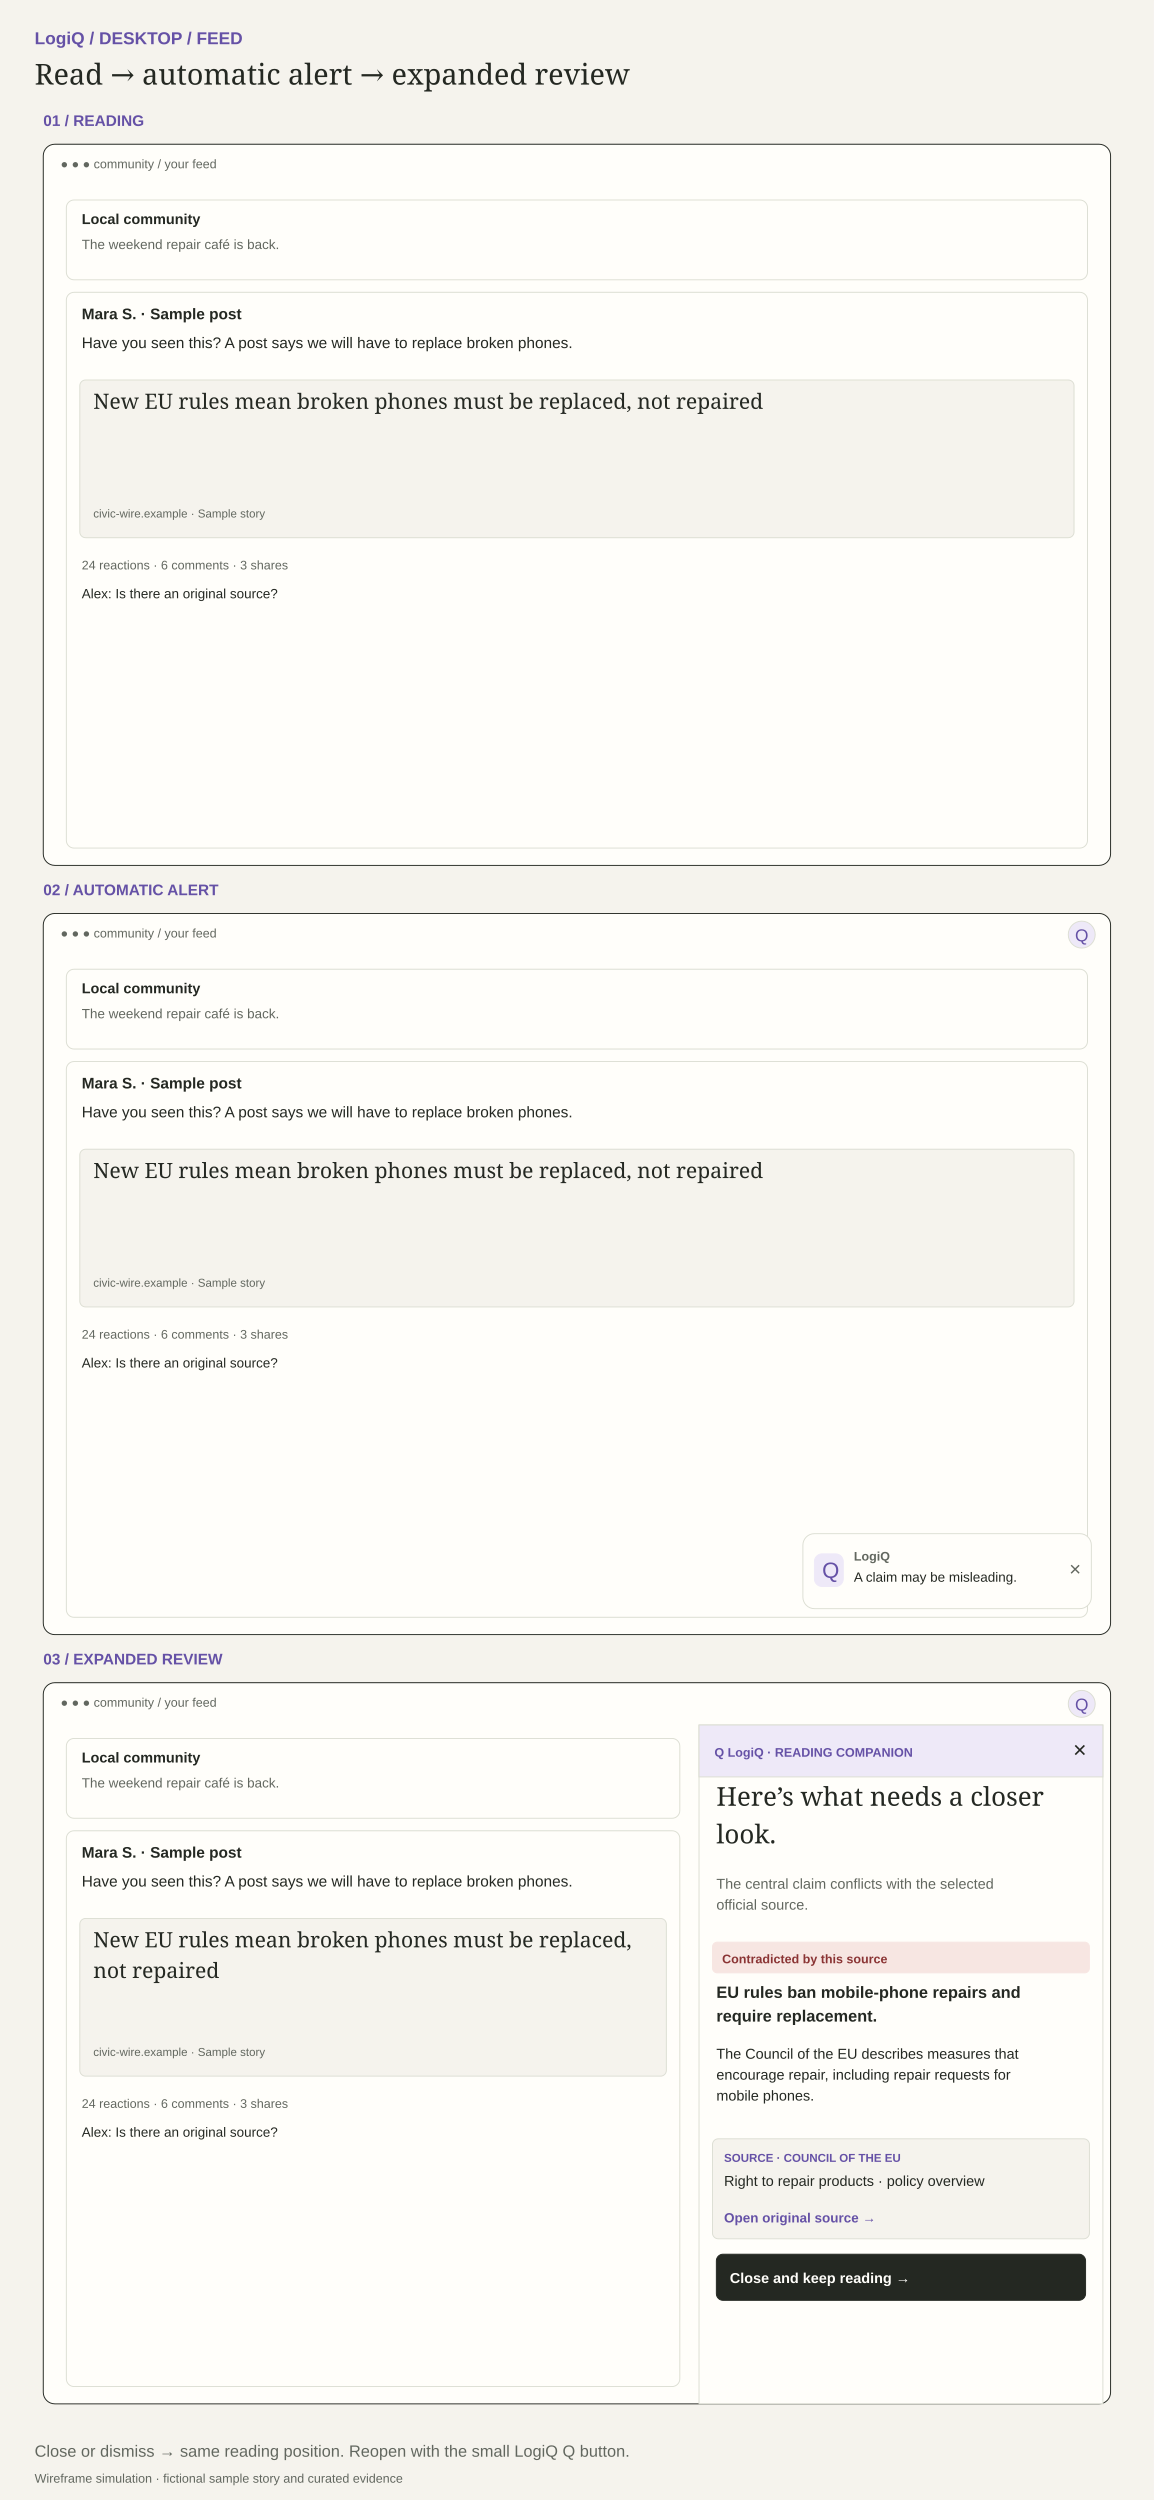
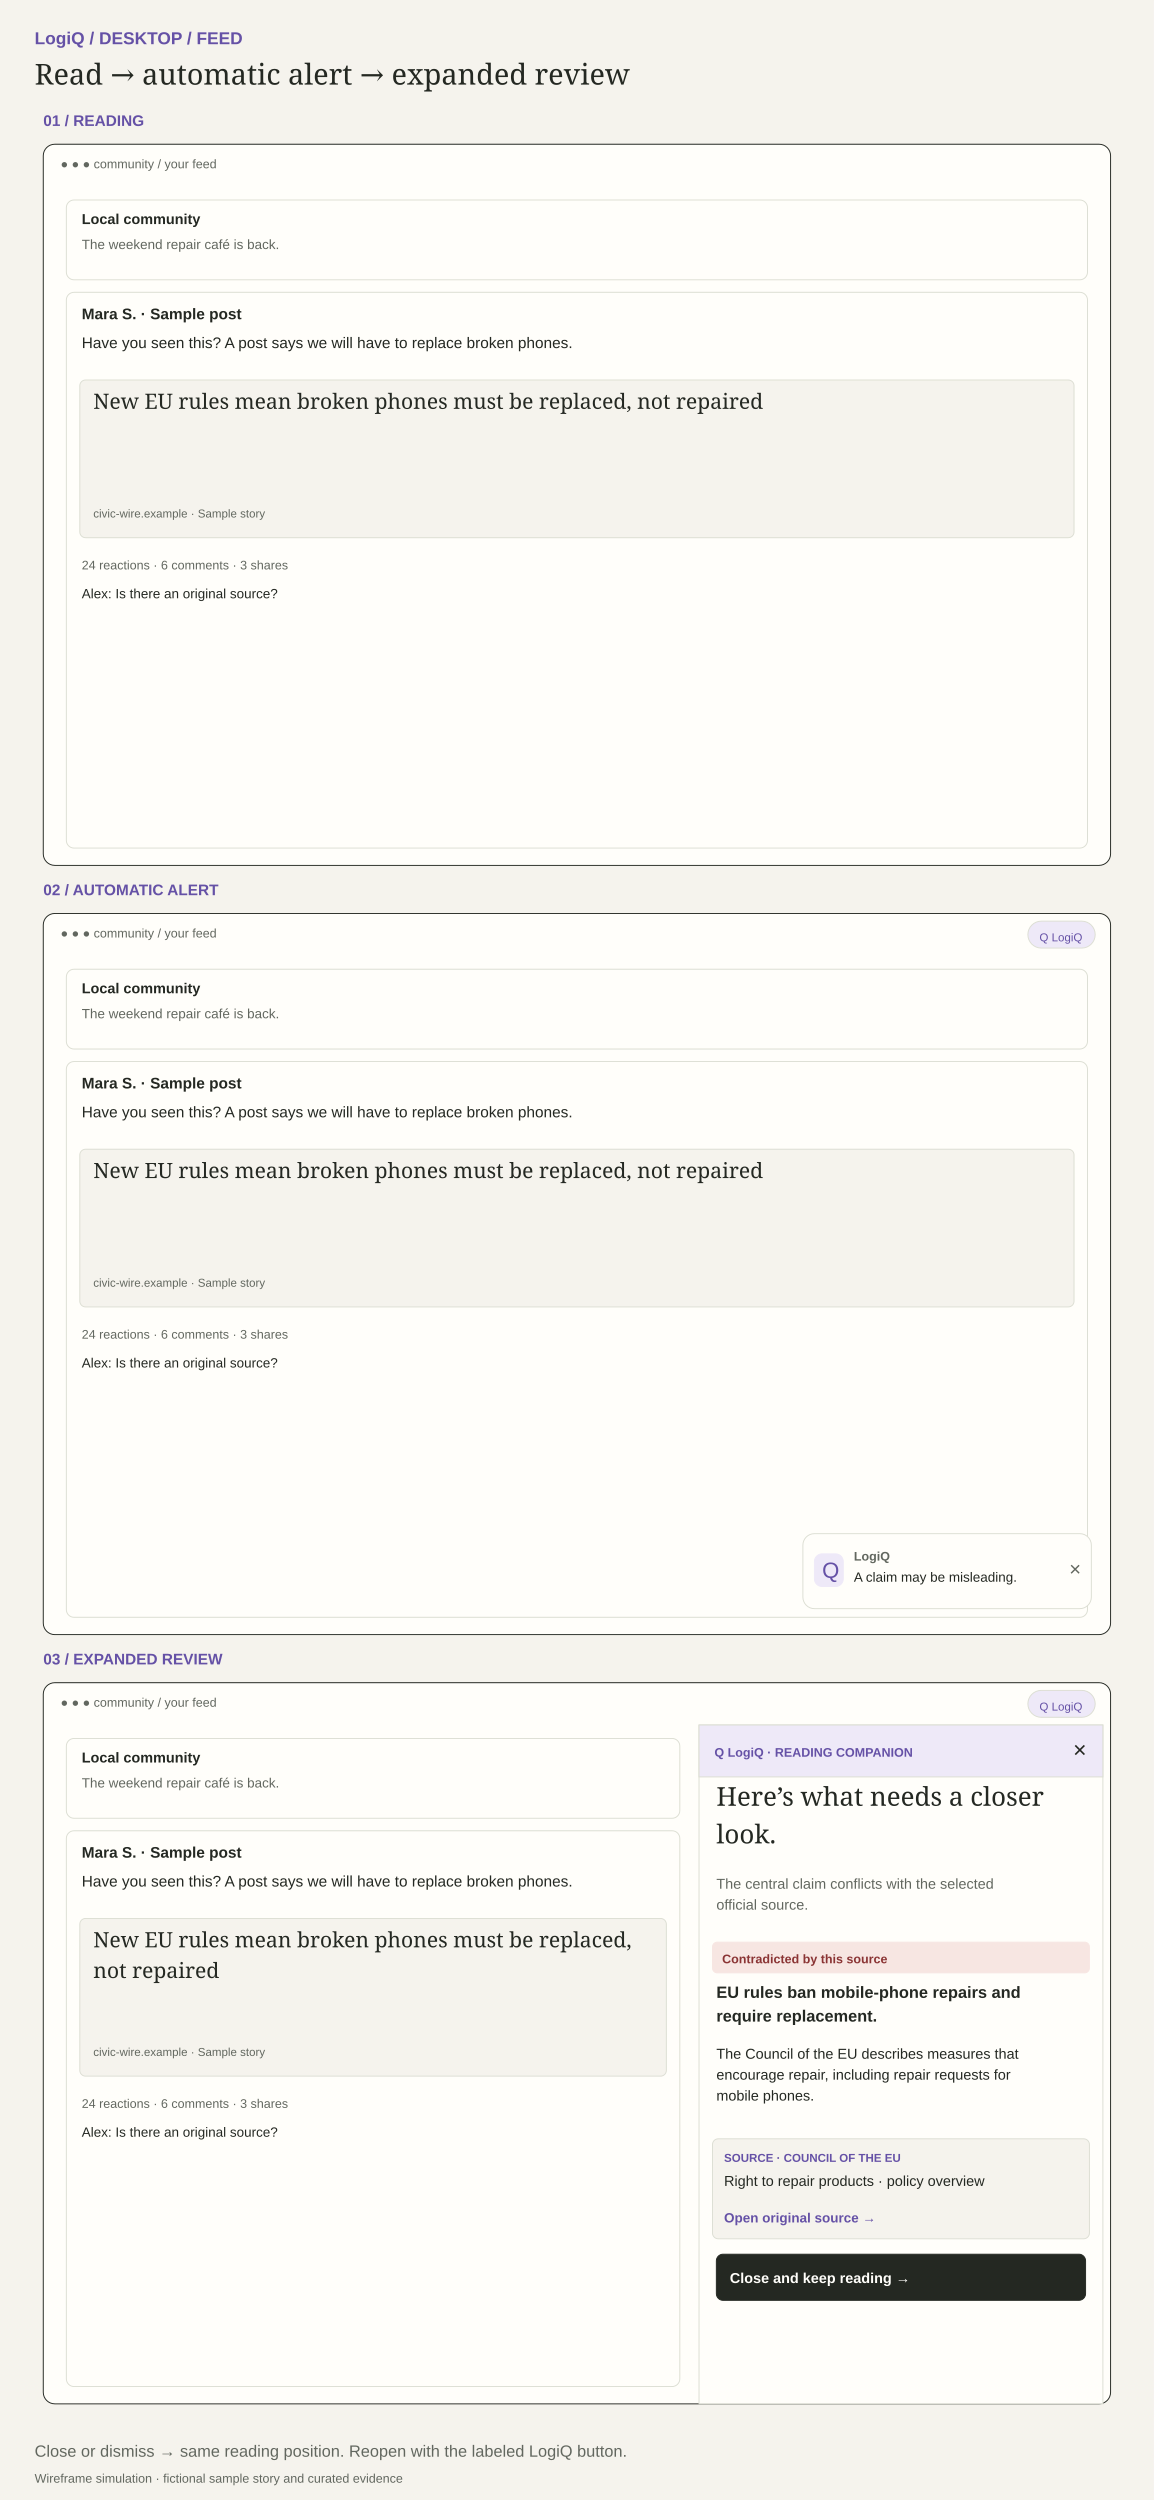
<svg xmlns="http://www.w3.org/2000/svg" width="1200" height="2600" viewBox="0 0 1200 2600" role="img">
  <rect x="0" y="0" width="1200" height="2600" rx="0" fill="#f5f3ed" stroke="#f5f3ed" stroke-width="1" />
  <text x="36" y="46" font-family="Arial,sans-serif" font-size="18" font-weight="700" fill="#6551a6">LogiQ / DESKTOP / FEED</text>
  <text x="36" y="88" font-family="Georgia,serif" font-size="30" font-weight="400" fill="#242822">Read → automatic alert → expanded review</text>
  <text x="45" y="131" font-family="Arial,sans-serif" font-size="16" font-weight="700" fill="#6551a6">01 / READING</text>
  <rect x="45" y="150" width="1110" height="750" rx="12" fill="#fffefa" stroke="#242822" stroke-width="1" />
  <text x="63" y="175" font-family="Arial,sans-serif" font-size="13" font-weight="400" fill="#62675f">● ● ●       community / your feed</text>
  <rect x="69" y="208" width="1062" height="83" rx="8" fill="#fffefa" stroke="#dcded3" stroke-width="1" />
  <text x="85" y="233" font-family="Arial,sans-serif" font-size="15" font-weight="700" fill="#242822">Local community</text>
  <text x="85" y="259" font-family="Arial,sans-serif" font-size="14" font-weight="400" fill="#62675f">The weekend repair café is back.</text>
  <rect x="69" y="304" width="1062" height="578" rx="8" fill="#fffefa" stroke="#dcded3" stroke-width="1" />
  <text x="85" y="332" font-family="Arial,sans-serif" font-size="16" font-weight="700" fill="#242822">Mara S. · Sample post</text>
  <text x="85" y="362.0" font-family="Arial,sans-serif" font-size="16" font-weight="400" fill="#242822">Have you seen this? A post says we will have to replace broken phones.</text>
  <rect x="83" y="395.2" width="1034" height="164" rx="6" fill="#f5f3ed" stroke="#dcded3" stroke-width="1" />
  <text x="97" y="425.2" font-family="Georgia,serif" font-size="22" font-weight="400" fill="#242822">New EU rules mean broken phones must be replaced, not repaired</text>
  <text x="97" y="538.2" font-family="Arial,sans-serif" font-size="12" font-weight="400" fill="#62675f">civic-wire.example · Sample story</text>
  <text x="85" y="592.2" font-family="Arial,sans-serif" font-size="13" font-weight="400" fill="#62675f">24 reactions · 6 comments · 3 shares</text>
  <text x="85" y="622.2" font-family="Arial,sans-serif" font-size="14" font-weight="400" fill="#242822">Alex: Is there an original source?</text>
  <text x="45" y="931" font-family="Arial,sans-serif" font-size="16" font-weight="700" fill="#6551a6">02 / AUTOMATIC ALERT</text>
  <rect x="45" y="950" width="1110" height="750" rx="12" fill="#fffefa" stroke="#242822" stroke-width="1" />
  <text x="63" y="975" font-family="Arial,sans-serif" font-size="13" font-weight="400" fill="#62675f">● ● ●       community / your feed</text>
-   <rect x="1111" y="958" width="28" height="28" rx="14" fill="#eee9f8" stroke="#dcded3" stroke-width="1" />
-   <text x="1118" y="979" font-family="Arial,sans-serif" font-size="18" font-weight="400" fill="#6551a6">Q</text>
+   <rect x="1069.0" y="958" width="70" height="28" rx="14" fill="#eee9f8" stroke="#dcded3" stroke-width="1" />
+   <text x="1081.0" y="979" font-family="Arial,sans-serif" font-size="12" font-weight="400" fill="#6551a6">Q LogiQ</text>
  <rect x="69" y="1008" width="1062" height="83" rx="8" fill="#fffefa" stroke="#dcded3" stroke-width="1" />
  <text x="85" y="1033" font-family="Arial,sans-serif" font-size="15" font-weight="700" fill="#242822">Local community</text>
  <text x="85" y="1059" font-family="Arial,sans-serif" font-size="14" font-weight="400" fill="#62675f">The weekend repair café is back.</text>
  <rect x="69" y="1104" width="1062" height="578" rx="8" fill="#fffefa" stroke="#dcded3" stroke-width="1" />
  <text x="85" y="1132" font-family="Arial,sans-serif" font-size="16" font-weight="700" fill="#242822">Mara S. · Sample post</text>
  <text x="85" y="1162.0" font-family="Arial,sans-serif" font-size="16" font-weight="400" fill="#242822">Have you seen this? A post says we will have to replace broken phones.</text>
  <rect x="83" y="1195.2" width="1034" height="164" rx="6" fill="#f5f3ed" stroke="#dcded3" stroke-width="1" />
  <text x="97" y="1225.2" font-family="Georgia,serif" font-size="22" font-weight="400" fill="#242822">New EU rules mean broken phones must be replaced, not repaired</text>
  <text x="97" y="1338.2" font-family="Arial,sans-serif" font-size="12" font-weight="400" fill="#62675f">civic-wire.example · Sample story</text>
  <text x="85" y="1392.2" font-family="Arial,sans-serif" font-size="13" font-weight="400" fill="#62675f">24 reactions · 6 comments · 3 shares</text>
  <text x="85" y="1422.2" font-family="Arial,sans-serif" font-size="14" font-weight="400" fill="#242822">Alex: Is there an original source?</text>
  <rect x="835" y="1595" width="300" height="78" rx="12" fill="#fffefa" stroke="#dcded3" stroke-width="1" />
  <rect x="847" y="1616" width="30" height="34" rx="8" fill="#eee9f8" stroke="#eee9f8" stroke-width="1" />
  <text x="855" y="1641" font-family="Arial,sans-serif" font-size="23" font-weight="400" fill="#6551a6">Q</text>
  <text x="888" y="1623" font-family="Arial,sans-serif" font-size="13" font-weight="700" fill="#62675f">LogiQ</text>
  <text x="888" y="1645.0" font-family="Arial,sans-serif" font-size="14" font-weight="400" fill="#242822">A claim may be misleading.</text>
  <text x="1112" y="1639" font-family="Arial,sans-serif" font-size="21" font-weight="400" fill="#62675f">×</text>
  <text x="45" y="1731" font-family="Arial,sans-serif" font-size="16" font-weight="700" fill="#6551a6">03 / EXPANDED REVIEW</text>
  <rect x="45" y="1750" width="1110" height="750" rx="12" fill="#fffefa" stroke="#242822" stroke-width="1" />
  <text x="63" y="1775" font-family="Arial,sans-serif" font-size="13" font-weight="400" fill="#62675f">● ● ●       community / your feed</text>
-   <rect x="1111" y="1758" width="28" height="28" rx="14" fill="#eee9f8" stroke="#dcded3" stroke-width="1" />
-   <text x="1118" y="1779" font-family="Arial,sans-serif" font-size="18" font-weight="400" fill="#6551a6">Q</text>
+   <rect x="1069.0" y="1758" width="70" height="28" rx="14" fill="#eee9f8" stroke="#dcded3" stroke-width="1" />
+   <text x="1081.0" y="1779" font-family="Arial,sans-serif" font-size="12" font-weight="400" fill="#6551a6">Q LogiQ</text>
  <rect x="69" y="1808" width="638" height="83" rx="8" fill="#fffefa" stroke="#dcded3" stroke-width="1" />
  <text x="85" y="1833" font-family="Arial,sans-serif" font-size="15" font-weight="700" fill="#242822">Local community</text>
  <text x="85" y="1859" font-family="Arial,sans-serif" font-size="14" font-weight="400" fill="#62675f">The weekend repair café is back.</text>
  <rect x="69" y="1904" width="638" height="578" rx="8" fill="#fffefa" stroke="#dcded3" stroke-width="1" />
  <text x="85" y="1932" font-family="Arial,sans-serif" font-size="16" font-weight="700" fill="#242822">Mara S. · Sample post</text>
  <text x="85" y="1962.0" font-family="Arial,sans-serif" font-size="16" font-weight="400" fill="#242822">Have you seen this? A post says we will have to replace broken phones.</text>
  <rect x="83" y="1995.2" width="610" height="164" rx="6" fill="#f5f3ed" stroke="#dcded3" stroke-width="1" />
  <text x="97" y="2025.2" font-family="Georgia,serif" font-size="22" font-weight="400" fill="#242822">New EU rules mean broken phones must be replaced,</text>
  <text x="97" y="2057.1" font-family="Georgia,serif" font-size="22" font-weight="400" fill="#242822">not repaired</text>
  <text x="97" y="2138.2" font-family="Arial,sans-serif" font-size="12" font-weight="400" fill="#62675f">civic-wire.example · Sample story</text>
  <text x="85" y="2192.2" font-family="Arial,sans-serif" font-size="13" font-weight="400" fill="#62675f">24 reactions · 6 comments · 3 shares</text>
  <text x="85" y="2222.2" font-family="Arial,sans-serif" font-size="14" font-weight="400" fill="#242822">Alex: Is there an original source?</text>
  <rect x="727" y="1794" width="420" height="706" rx="0" fill="#fffefa" stroke="#dcded3" stroke-width="1" />
  <rect x="727" y="1794" width="420" height="54" rx="0" fill="#eee9f8" stroke="#dcded3" stroke-width="1" />
  <text x="743" y="1827" font-family="Arial,sans-serif" font-size="13" font-weight="700" fill="#6551a6">Q  LogiQ · READING COMPANION</text>
  <text x="1116" y="1828" font-family="Arial,sans-serif" font-size="24" font-weight="400" fill="#242822">×</text>
  <text x="745" y="1878.0" font-family="Georgia,serif" font-size="27" font-weight="400" fill="#242822">Here’s what needs a closer</text>
  <text x="745" y="1917.15" font-family="Georgia,serif" font-size="27" font-weight="400" fill="#242822">look.</text>
  <text x="745" y="1964.3" font-family="Arial,sans-serif" font-size="15" font-weight="400" fill="#62675f">The central claim conflicts with the selected</text>
  <text x="745" y="1986.05" font-family="Arial,sans-serif" font-size="15" font-weight="400" fill="#62675f">official source.</text>
  <rect x="741" y="2019.8" width="392" height="32" rx="5" fill="#f7e6e2" stroke="#f7e6e2" stroke-width="1" />
  <text x="751" y="2041.8" font-family="Arial,sans-serif" font-size="13" font-weight="700" fill="#8a3434">Contradicted by this source</text>
  <text x="745" y="2077.8" font-family="Arial,sans-serif" font-size="17" font-weight="700" fill="#242822">EU rules ban mobile-phone repairs and</text>
  <text x="745" y="2102.45" font-family="Arial,sans-serif" font-size="17" font-weight="700" fill="#242822">require replacement.</text>
  <text x="745" y="2141.1" font-family="Arial,sans-serif" font-size="15" font-weight="400" fill="#242822">The Council of the EU describes measures that</text>
  <text x="745" y="2162.85" font-family="Arial,sans-serif" font-size="15" font-weight="400" fill="#242822">encourage repair, including repair requests for</text>
  <text x="745" y="2184.6" font-family="Arial,sans-serif" font-size="15" font-weight="400" fill="#242822">mobile phones.</text>
  <rect x="741" y="2224.35" width="392" height="104" rx="6" fill="#f5f3ed" stroke="#dcded3" stroke-width="1" />
  <text x="753" y="2248.35" font-family="Arial,sans-serif" font-size="12" font-weight="700" fill="#6551a6">SOURCE · COUNCIL OF THE EU</text>
  <text x="753" y="2273.35" font-family="Arial,sans-serif" font-size="15" font-weight="400" fill="#242822">Right to repair products · policy overview</text>
  <text x="753" y="2311.35" font-family="Arial,sans-serif" font-size="14" font-weight="700" fill="#6551a6">Open original source →</text>
  <rect x="745" y="2344.35" width="384" height="48" rx="7" fill="#242822" stroke="#242822" stroke-width="1" />
  <text x="759" y="2374.35" font-family="Arial,sans-serif" font-size="15" font-weight="700" fill="#fffefa">Close and keep reading →</text>
-   <text x="36" y="2555" font-family="Arial,sans-serif" font-size="17" font-weight="400" fill="#62675f">Close or dismiss → same reading position. Reopen with the small LogiQ Q button.</text>
+   <text x="36" y="2555" font-family="Arial,sans-serif" font-size="17" font-weight="400" fill="#62675f">Close or dismiss → same reading position. Reopen with the labeled LogiQ button.</text>
  <text x="36" y="2582" font-family="Arial,sans-serif" font-size="13" font-weight="400" fill="#62675f">Wireframe simulation · fictional sample story and curated evidence</text>
</svg>
